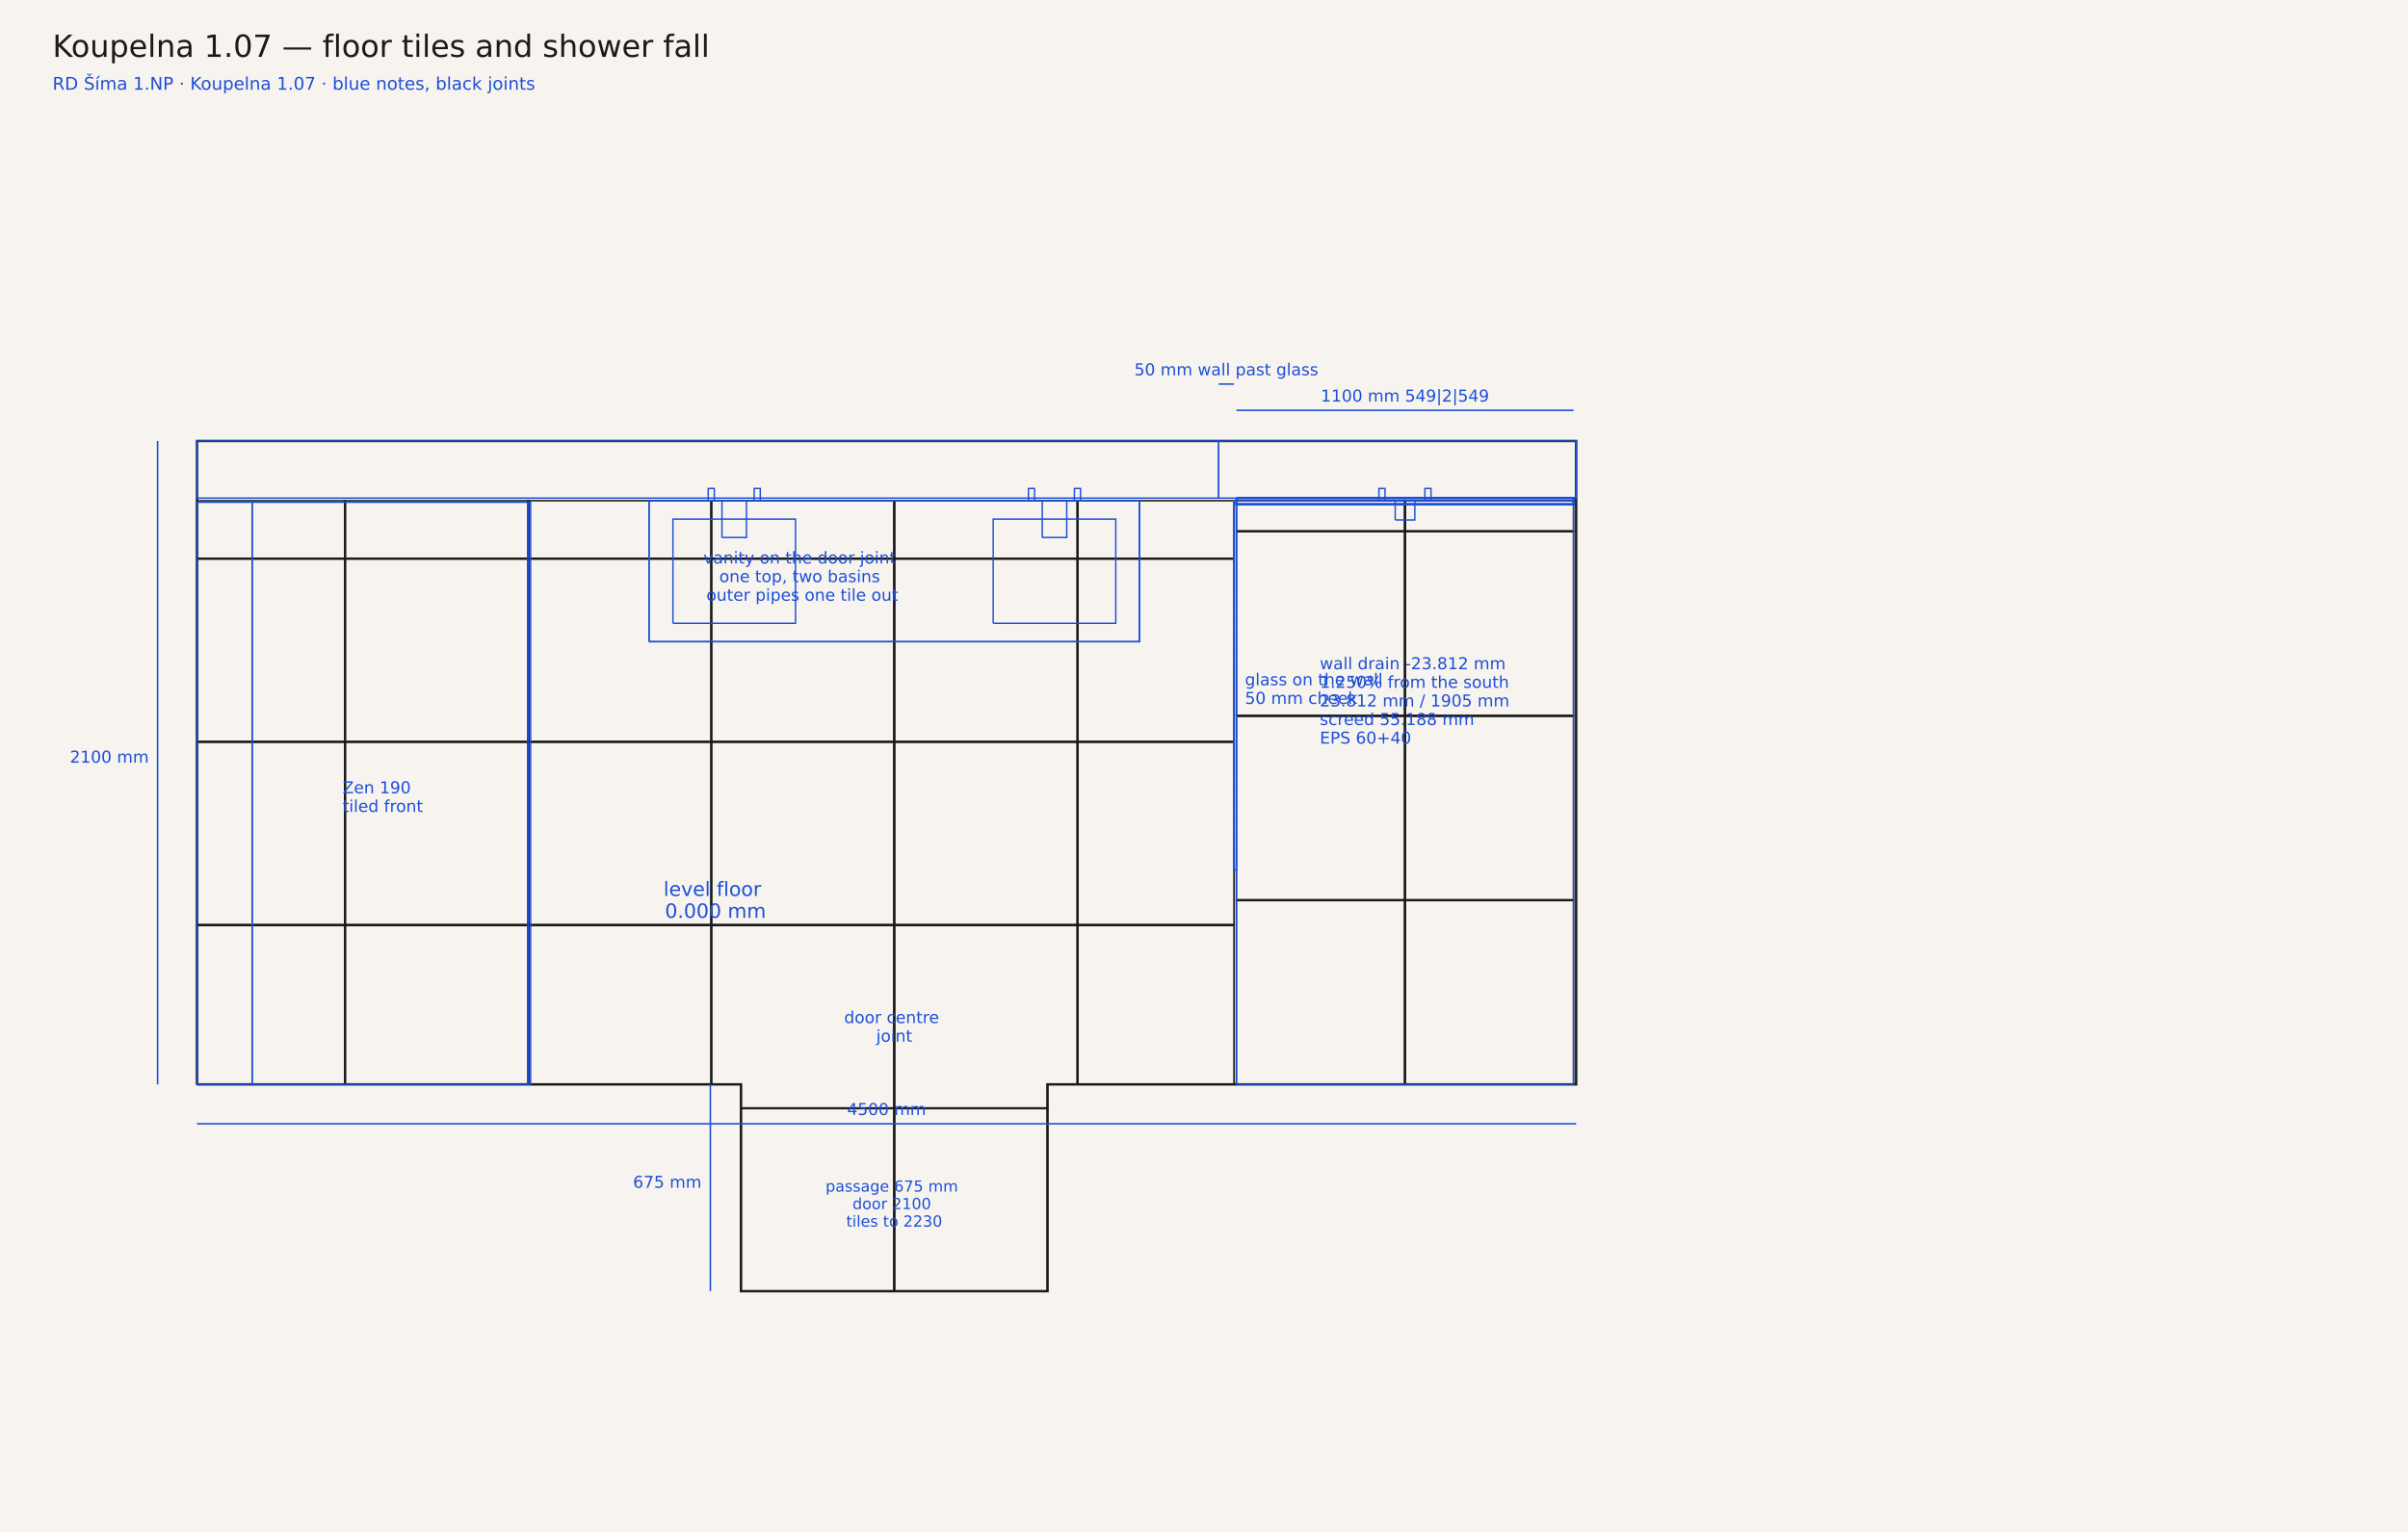
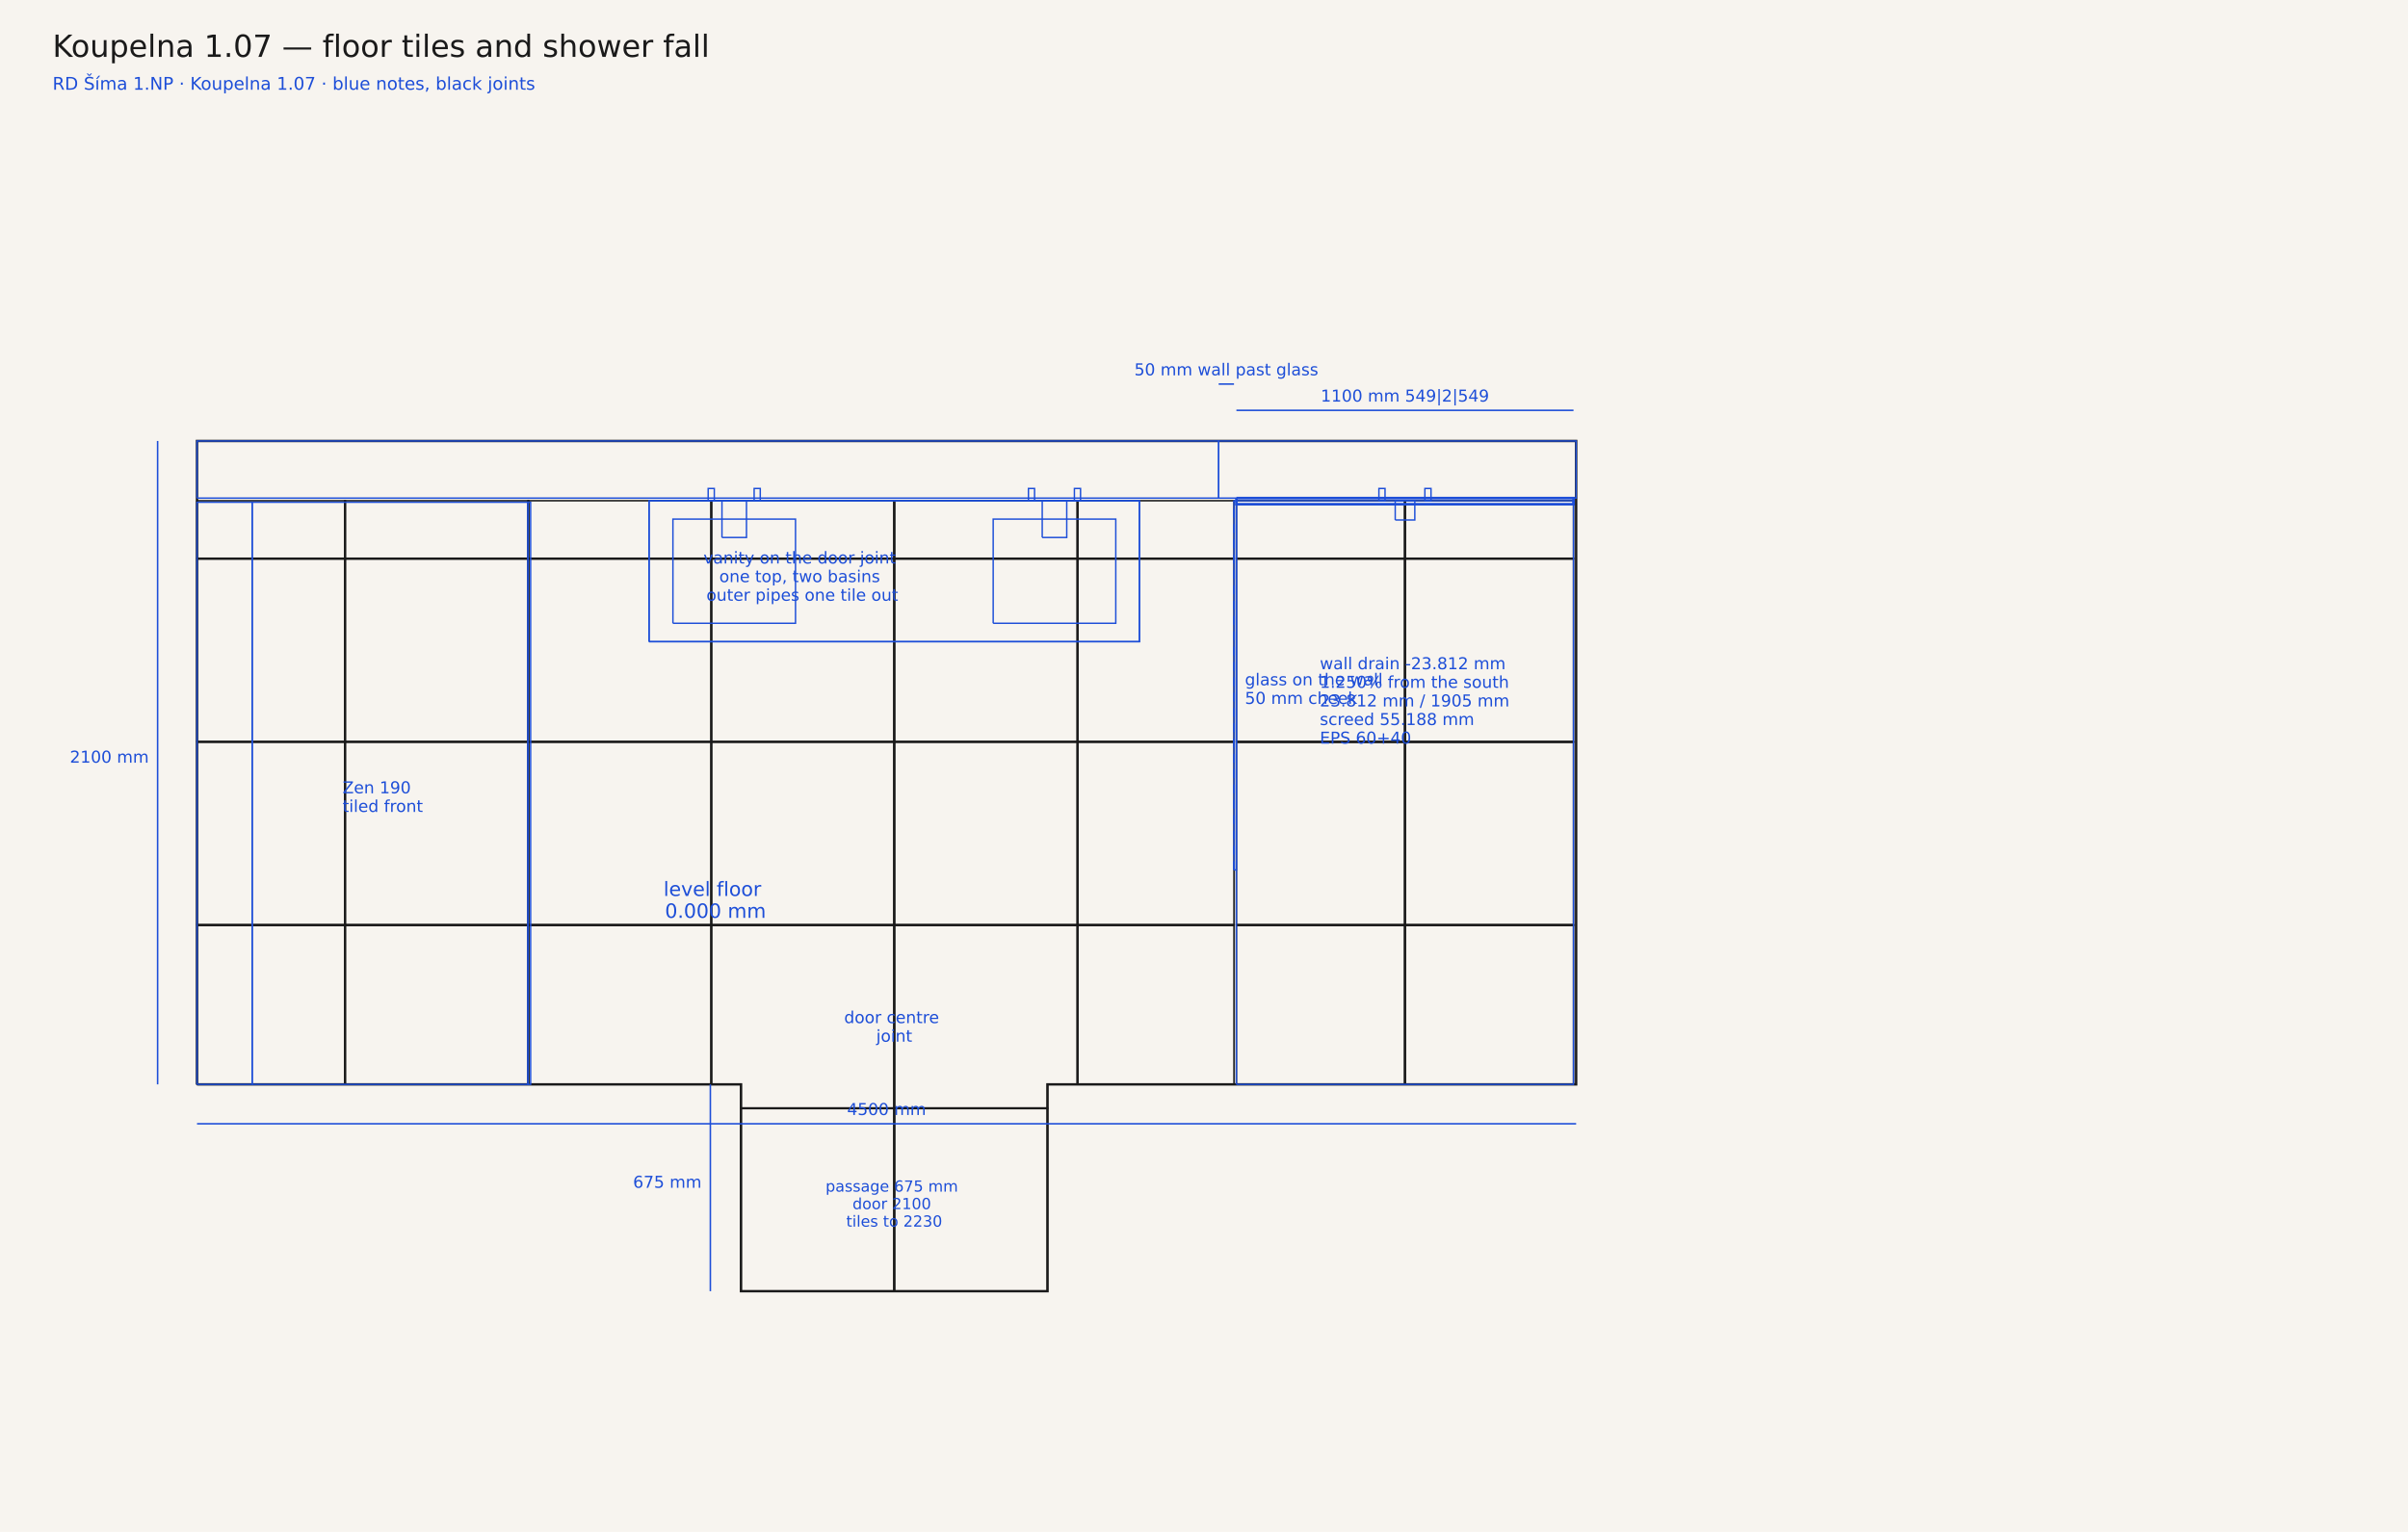
<svg xmlns="http://www.w3.org/2000/svg" width="2200" height="1400" viewBox="0 0 2200 1400">
  <rect width="2200" height="1400" fill="#f7f4ef" />
  <text x="48" y="52" font-family="DejaVu Sans, sans-serif" font-size="28" fill="#1a1a1a">Koupelna 1.07 — floor tiles and shower fall</text>
  <text x="48" y="82" font-family="DejaVu Sans, sans-serif" font-size="16" fill="#1d4ed8">RD Šíma 1.NP · Koupelna 1.07 · blue notes, black joints</text>
  <polyline points="180.0,991.0 677.0,991.0 677.0,1180.0 957.0,1180.0 957.0,991.0 1440.0,991.0 1440.0,403.0 180.0,403.0 180.0,991.0" fill="none" stroke="#1a1a1a" stroke-width="2.2" stroke-linejoin="miter" />
  <polyline points="180.0,845.7 315.0,845.7 315.0,991.0 180.0,991.0 180.0,845.7" fill="none" stroke="#1a1a1a" stroke-width="1.4" stroke-linejoin="miter" />
  <polyline points="180.0,678.2 315.0,678.2 315.0,845.1 180.0,845.1 180.0,678.2" fill="none" stroke="#1a1a1a" stroke-width="1.4" stroke-linejoin="miter" />
  <polyline points="180.0,510.8 315.0,510.8 315.0,677.7 180.0,677.7 180.0,510.8" fill="none" stroke="#1a1a1a" stroke-width="1.4" stroke-linejoin="miter" />
  <polyline points="180.0,457.6 315.0,457.6 315.0,510.2 180.0,510.2 180.0,457.6" fill="none" stroke="#1a1a1a" stroke-width="1.4" stroke-linejoin="miter" />
  <polyline points="315.5,845.7 482.4,845.7 482.4,991.0 315.5,991.0 315.5,845.7" fill="none" stroke="#1a1a1a" stroke-width="1.4" stroke-linejoin="miter" />
  <polyline points="315.5,678.2 482.4,678.2 482.4,845.1 315.5,845.1 315.5,678.2" fill="none" stroke="#1a1a1a" stroke-width="1.4" stroke-linejoin="miter" />
  <polyline points="315.5,510.8 482.4,510.8 482.4,677.7 315.5,677.7 315.5,510.8" fill="none" stroke="#1a1a1a" stroke-width="1.4" stroke-linejoin="miter" />
  <polyline points="315.5,457.6 482.4,457.6 482.4,510.2 315.5,510.2 315.5,457.6" fill="none" stroke="#1a1a1a" stroke-width="1.4" stroke-linejoin="miter" />
  <polyline points="483.0,991.0 483.0,845.7 649.6,845.7 649.6,991.0 483.0,991.0" fill="none" stroke="#1a1a1a" stroke-width="1.4" stroke-linejoin="miter" />
  <polyline points="483.0,845.1 483.0,678.2 649.6,678.2 649.6,845.1 483.0,845.1" fill="none" stroke="#1a1a1a" stroke-width="1.4" stroke-linejoin="miter" />
  <polyline points="483.0,677.7 483.0,510.8 649.6,510.8 649.6,677.7 483.0,677.7" fill="none" stroke="#1a1a1a" stroke-width="1.4" stroke-linejoin="miter" />
  <polyline points="483.0,510.2 483.0,457.6 649.6,457.6 649.6,510.2 483.0,510.2" fill="none" stroke="#1a1a1a" stroke-width="1.4" stroke-linejoin="miter" />
  <polyline points="677.0,1013.1 816.7,1013.1 816.7,1180.0 677.0,1180.0 677.0,1013.1" fill="none" stroke="#1a1a1a" stroke-width="1.4" stroke-linejoin="miter" />
  <polyline points="816.7,845.7 816.7,1012.6 677.0,1012.6 677.0,991.0 650.1,991.0 650.1,845.7 816.7,845.7" fill="none" stroke="#1a1a1a" stroke-width="1.4" stroke-linejoin="miter" />
  <polyline points="816.7,678.2 816.7,845.1 650.1,845.1 650.1,678.2 816.7,678.2" fill="none" stroke="#1a1a1a" stroke-width="1.4" stroke-linejoin="miter" />
  <polyline points="816.7,510.8 816.7,677.7 650.1,677.7 650.1,510.8 816.7,510.8" fill="none" stroke="#1a1a1a" stroke-width="1.4" stroke-linejoin="miter" />
  <polyline points="816.7,457.6 816.7,510.2 650.1,510.2 650.1,457.6 816.7,457.6" fill="none" stroke="#1a1a1a" stroke-width="1.4" stroke-linejoin="miter" />
  <polyline points="817.3,1013.1 957.0,1013.1 957.0,1180.0 817.3,1180.0 817.3,1013.1" fill="none" stroke="#1a1a1a" stroke-width="1.4" stroke-linejoin="miter" />
  <polyline points="817.3,845.7 984.2,845.7 984.2,991.0 957.0,991.0 957.0,1012.6 817.3,1012.6 817.3,845.7" fill="none" stroke="#1a1a1a" stroke-width="1.4" stroke-linejoin="miter" />
  <polyline points="817.3,678.2 984.2,678.2 984.2,845.1 817.3,845.1 817.3,678.2" fill="none" stroke="#1a1a1a" stroke-width="1.4" stroke-linejoin="miter" />
  <polyline points="817.3,510.8 984.2,510.8 984.2,677.7 817.3,677.7 817.3,510.8" fill="none" stroke="#1a1a1a" stroke-width="1.4" stroke-linejoin="miter" />
  <polyline points="817.3,457.6 984.2,457.6 984.2,510.2 817.3,510.2 817.3,457.6" fill="none" stroke="#1a1a1a" stroke-width="1.4" stroke-linejoin="miter" />
  <polyline points="984.7,845.7 1127.4,845.7 1127.4,991.0 984.7,991.0 984.7,845.7" fill="none" stroke="#1a1a1a" stroke-width="1.4" stroke-linejoin="miter" />
  <polyline points="984.7,678.2 1127.4,678.2 1127.4,845.1 984.7,845.1 984.7,678.2" fill="none" stroke="#1a1a1a" stroke-width="1.4" stroke-linejoin="miter" />
  <polyline points="984.7,510.8 1127.4,510.8 1127.4,677.7 984.7,677.7 984.7,510.8" fill="none" stroke="#1a1a1a" stroke-width="1.4" stroke-linejoin="miter" />
  <polyline points="984.7,457.6 1127.4,457.6 1127.4,510.2 984.7,510.2 984.7,457.6" fill="none" stroke="#1a1a1a" stroke-width="1.4" stroke-linejoin="miter" />
-   <polyline points="1129.6,991.0 1283.3,991.0 1283.3,823.0 1129.6,823.0 1129.6,991.0" fill="none" stroke="#1a1a1a" stroke-width="1.4" stroke-linejoin="miter" />
-   <polyline points="1129.6,822.4 1283.3,822.4 1283.3,654.5 1129.6,654.5 1129.6,822.4" fill="none" stroke="#1a1a1a" stroke-width="1.4" stroke-linejoin="miter" />
-   <polyline points="1129.6,653.9 1283.3,653.9 1283.3,485.9 1129.6,485.9 1129.6,653.9" fill="none" stroke="#1a1a1a" stroke-width="1.4" stroke-linejoin="miter" />
-   <polyline points="1129.6,485.3 1283.3,485.3 1283.3,457.6 1129.6,457.6 1129.6,485.3" fill="none" stroke="#1a1a1a" stroke-width="1.4" stroke-linejoin="miter" />
-   <polyline points="1283.9,991.0 1437.6,991.0 1437.6,823.0 1283.9,823.0 1283.9,991.0" fill="none" stroke="#1a1a1a" stroke-width="1.4" stroke-linejoin="miter" />
-   <polyline points="1283.9,822.4 1437.6,822.4 1437.6,654.5 1283.9,654.5 1283.9,822.4" fill="none" stroke="#1a1a1a" stroke-width="1.4" stroke-linejoin="miter" />
-   <polyline points="1283.9,653.9 1437.6,653.9 1437.6,485.9 1283.9,485.9 1283.9,653.9" fill="none" stroke="#1a1a1a" stroke-width="1.4" stroke-linejoin="miter" />
-   <polyline points="1283.9,485.3 1437.6,485.3 1437.6,457.6 1283.9,457.6 1283.9,485.3" fill="none" stroke="#1a1a1a" stroke-width="1.4" stroke-linejoin="miter" />
+   <polyline points="1129.6,991.0 1283.3,991.0 1283.3,845.7 1129.6,845.7 1129.6,991.0" fill="none" stroke="#1a1a1a" stroke-width="1.4" stroke-linejoin="miter" />
+   <polyline points="1129.6,845.1 1283.3,845.1 1283.3,678.3 1129.6,678.3 1129.6,845.1" fill="none" stroke="#1a1a1a" stroke-width="1.4" stroke-linejoin="miter" />
+   <polyline points="1129.6,677.7 1283.3,677.7 1283.3,510.8 1129.6,510.8 1129.6,677.7" fill="none" stroke="#1a1a1a" stroke-width="1.4" stroke-linejoin="miter" />
+   <polyline points="1129.6,510.2 1283.3,510.2 1283.3,457.6 1129.6,457.6 1129.6,510.2" fill="none" stroke="#1a1a1a" stroke-width="1.4" stroke-linejoin="miter" />
+   <polyline points="1283.9,991.0 1437.6,991.0 1437.6,845.7 1283.9,845.7 1283.9,991.0" fill="none" stroke="#1a1a1a" stroke-width="1.4" stroke-linejoin="miter" />
+   <polyline points="1283.9,845.1 1437.6,845.1 1437.6,678.3 1283.9,678.3 1283.9,845.1" fill="none" stroke="#1a1a1a" stroke-width="1.4" stroke-linejoin="miter" />
+   <polyline points="1283.9,677.7 1437.6,677.7 1437.6,510.8 1283.9,510.8 1283.9,677.7" fill="none" stroke="#1a1a1a" stroke-width="1.4" stroke-linejoin="miter" />
+   <polyline points="1283.9,510.2 1437.6,510.2 1437.6,457.6 1283.9,457.6 1283.9,510.2" fill="none" stroke="#1a1a1a" stroke-width="1.4" stroke-linejoin="miter" />
  <polyline points="180.0,845.7 315.0,845.7 315.0,845.1 180.0,845.1 180.0,845.7" fill="none" stroke="#1a1a1a" stroke-width="1.4" stroke-linejoin="miter" />
  <polyline points="180.0,678.2 315.0,678.2 315.0,677.7 180.0,677.7 180.0,678.2" fill="none" stroke="#1a1a1a" stroke-width="1.4" stroke-linejoin="miter" />
  <polyline points="180.0,510.8 315.0,510.8 315.0,510.2 180.0,510.2 180.0,510.8" fill="none" stroke="#1a1a1a" stroke-width="1.4" stroke-linejoin="miter" />
  <polyline points="315.0,991.0 315.5,991.0 315.5,845.7 315.0,845.7 315.0,991.0" fill="none" stroke="#1a1a1a" stroke-width="1.4" stroke-linejoin="miter" />
  <polyline points="315.5,845.7 482.4,845.7 482.4,845.1 315.5,845.1 315.5,845.7" fill="none" stroke="#1a1a1a" stroke-width="1.4" stroke-linejoin="miter" />
  <polyline points="315.0,845.7 315.5,845.7 315.5,845.1 315.0,845.1 315.0,845.7" fill="none" stroke="#1a1a1a" stroke-width="1.4" stroke-linejoin="miter" />
  <polyline points="315.0,845.1 315.5,845.1 315.5,678.2 315.0,678.2 315.0,845.1" fill="none" stroke="#1a1a1a" stroke-width="1.4" stroke-linejoin="miter" />
  <polyline points="315.5,678.2 482.4,678.2 482.4,677.7 315.5,677.7 315.5,678.2" fill="none" stroke="#1a1a1a" stroke-width="1.4" stroke-linejoin="miter" />
  <polyline points="315.0,678.2 315.5,678.2 315.5,677.7 315.0,677.7 315.0,678.2" fill="none" stroke="#1a1a1a" stroke-width="1.4" stroke-linejoin="miter" />
  <polyline points="315.0,677.7 315.5,677.7 315.5,510.8 315.0,510.8 315.0,677.7" fill="none" stroke="#1a1a1a" stroke-width="1.4" stroke-linejoin="miter" />
  <polyline points="315.5,510.8 482.4,510.8 482.4,510.2 315.5,510.2 315.5,510.8" fill="none" stroke="#1a1a1a" stroke-width="1.4" stroke-linejoin="miter" />
  <polyline points="315.0,510.8 315.5,510.8 315.5,510.2 315.0,510.2 315.0,510.8" fill="none" stroke="#1a1a1a" stroke-width="1.4" stroke-linejoin="miter" />
  <polyline points="315.0,510.2 315.5,510.2 315.5,457.6 315.0,457.6 315.0,510.2" fill="none" stroke="#1a1a1a" stroke-width="1.4" stroke-linejoin="miter" />
  <polyline points="482.4,991.0 483.0,991.0 483.0,845.7 482.4,845.7 482.4,991.0" fill="none" stroke="#1a1a1a" stroke-width="1.4" stroke-linejoin="miter" />
  <polyline points="483.0,845.7 649.8,845.7 649.8,845.1 483.0,845.1 483.0,845.7" fill="none" stroke="#1a1a1a" stroke-width="1.4" stroke-linejoin="miter" />
  <polyline points="482.4,845.7 483.0,845.7 483.0,845.1 482.4,845.1 482.4,845.7" fill="none" stroke="#1a1a1a" stroke-width="1.4" stroke-linejoin="miter" />
  <polyline points="482.4,845.1 483.0,845.1 483.0,678.2 482.4,678.2 482.4,845.1" fill="none" stroke="#1a1a1a" stroke-width="1.4" stroke-linejoin="miter" />
  <polyline points="483.0,678.2 649.8,678.2 649.8,677.7 483.0,677.7 483.0,678.2" fill="none" stroke="#1a1a1a" stroke-width="1.4" stroke-linejoin="miter" />
  <polyline points="482.4,678.2 483.0,678.2 483.0,677.7 482.4,677.7 482.4,678.2" fill="none" stroke="#1a1a1a" stroke-width="1.4" stroke-linejoin="miter" />
  <polyline points="482.4,677.7 483.0,677.7 483.0,510.8 482.4,510.8 482.4,677.7" fill="none" stroke="#1a1a1a" stroke-width="1.4" stroke-linejoin="miter" />
  <polyline points="483.0,510.8 649.8,510.8 649.8,510.2 483.0,510.2 483.0,510.8" fill="none" stroke="#1a1a1a" stroke-width="1.4" stroke-linejoin="miter" />
  <polyline points="482.4,510.8 483.0,510.8 483.0,510.2 482.4,510.2 482.4,510.8" fill="none" stroke="#1a1a1a" stroke-width="1.4" stroke-linejoin="miter" />
  <polyline points="482.4,510.2 483.0,510.2 483.0,457.6 482.4,457.6 482.4,510.2" fill="none" stroke="#1a1a1a" stroke-width="1.4" stroke-linejoin="miter" />
  <polyline points="816.7,1180.0 817.3,1180.0 817.3,1013.1 816.7,1013.1 816.7,1180.0" fill="none" stroke="#1a1a1a" stroke-width="1.4" stroke-linejoin="miter" />
  <polyline points="677.0,1013.1 816.7,1013.1 816.7,1012.6 677.0,1012.6 677.0,1013.1" fill="none" stroke="#1a1a1a" stroke-width="1.4" stroke-linejoin="miter" />
  <polyline points="816.7,1013.1 817.3,1013.1 817.3,1012.6 816.7,1012.6 816.7,1013.1" fill="none" stroke="#1a1a1a" stroke-width="1.4" stroke-linejoin="miter" />
  <polyline points="816.7,1012.6 817.3,1012.6 817.3,845.7 816.7,845.7 816.7,1012.6" fill="none" stroke="#1a1a1a" stroke-width="1.4" stroke-linejoin="miter" />
  <polyline points="649.8,845.7 816.7,845.7 816.7,845.1 649.8,845.1 649.8,845.7" fill="none" stroke="#1a1a1a" stroke-width="1.4" stroke-linejoin="miter" />
  <polyline points="816.7,845.7 817.3,845.7 817.3,845.1 816.7,845.1 816.7,845.7" fill="none" stroke="#1a1a1a" stroke-width="1.4" stroke-linejoin="miter" />
  <polyline points="816.7,845.1 817.3,845.1 817.3,678.2 816.7,678.2 816.7,845.1" fill="none" stroke="#1a1a1a" stroke-width="1.4" stroke-linejoin="miter" />
  <polyline points="649.8,678.2 816.7,678.2 816.7,677.7 649.8,677.7 649.8,678.2" fill="none" stroke="#1a1a1a" stroke-width="1.4" stroke-linejoin="miter" />
  <polyline points="816.7,678.2 817.3,678.2 817.3,677.7 816.7,677.7 816.7,678.2" fill="none" stroke="#1a1a1a" stroke-width="1.4" stroke-linejoin="miter" />
  <polyline points="816.7,677.7 817.3,677.7 817.3,510.8 816.7,510.8 816.7,677.7" fill="none" stroke="#1a1a1a" stroke-width="1.4" stroke-linejoin="miter" />
  <polyline points="649.8,510.8 816.7,510.8 816.7,510.2 649.8,510.2 649.8,510.8" fill="none" stroke="#1a1a1a" stroke-width="1.4" stroke-linejoin="miter" />
  <polyline points="816.7,510.8 817.3,510.8 817.3,510.2 816.7,510.2 816.7,510.8" fill="none" stroke="#1a1a1a" stroke-width="1.4" stroke-linejoin="miter" />
  <polyline points="816.7,510.2 817.3,510.2 817.3,457.6 816.7,457.6 816.7,510.2" fill="none" stroke="#1a1a1a" stroke-width="1.4" stroke-linejoin="miter" />
  <polyline points="817.3,1013.1 957.0,1013.1 957.0,1012.6 817.3,1012.6 817.3,1013.1" fill="none" stroke="#1a1a1a" stroke-width="1.4" stroke-linejoin="miter" />
  <polyline points="984.2,991.0 984.7,991.0 984.7,845.7 984.2,845.7 984.2,991.0" fill="none" stroke="#1a1a1a" stroke-width="1.4" stroke-linejoin="miter" />
  <polyline points="817.3,845.7 984.2,845.7 984.2,845.1 817.3,845.1 817.3,845.7" fill="none" stroke="#1a1a1a" stroke-width="1.4" stroke-linejoin="miter" />
  <polyline points="984.2,845.7 984.7,845.7 984.7,845.1 984.2,845.1 984.2,845.7" fill="none" stroke="#1a1a1a" stroke-width="1.4" stroke-linejoin="miter" />
  <polyline points="984.2,845.1 984.7,845.1 984.7,678.2 984.2,678.2 984.2,845.1" fill="none" stroke="#1a1a1a" stroke-width="1.4" stroke-linejoin="miter" />
  <polyline points="817.3,678.2 984.2,678.2 984.2,677.7 817.3,677.7 817.3,678.2" fill="none" stroke="#1a1a1a" stroke-width="1.4" stroke-linejoin="miter" />
  <polyline points="984.2,678.2 984.7,678.2 984.7,677.7 984.2,677.7 984.2,678.2" fill="none" stroke="#1a1a1a" stroke-width="1.4" stroke-linejoin="miter" />
  <polyline points="984.2,677.7 984.7,677.7 984.7,510.8 984.2,510.8 984.2,677.7" fill="none" stroke="#1a1a1a" stroke-width="1.4" stroke-linejoin="miter" />
  <polyline points="817.3,510.8 984.2,510.8 984.2,510.2 817.3,510.2 817.3,510.8" fill="none" stroke="#1a1a1a" stroke-width="1.4" stroke-linejoin="miter" />
  <polyline points="984.2,510.8 984.7,510.8 984.7,510.2 984.2,510.2 984.2,510.8" fill="none" stroke="#1a1a1a" stroke-width="1.4" stroke-linejoin="miter" />
  <polyline points="984.2,510.2 984.7,510.2 984.7,457.6 984.2,457.6 984.2,510.2" fill="none" stroke="#1a1a1a" stroke-width="1.4" stroke-linejoin="miter" />
  <polyline points="984.7,845.7 1127.4,845.7 1127.4,845.1 984.7,845.1 984.7,845.7" fill="none" stroke="#1a1a1a" stroke-width="1.4" stroke-linejoin="miter" />
  <polyline points="984.7,678.2 1127.4,678.2 1127.4,677.7 984.7,677.7 984.7,678.2" fill="none" stroke="#1a1a1a" stroke-width="1.4" stroke-linejoin="miter" />
  <polyline points="984.7,510.8 1127.4,510.8 1127.4,510.2 984.7,510.2 984.7,510.8" fill="none" stroke="#1a1a1a" stroke-width="1.4" stroke-linejoin="miter" />
  <polyline points="649.6,991.0 650.1,991.0 650.1,845.7 649.6,845.7 649.6,991.0" fill="none" stroke="#1a1a1a" stroke-width="1.4" stroke-linejoin="miter" />
  <polyline points="649.6,845.1 650.1,845.1 650.1,678.2 649.6,678.2 649.6,845.1" fill="none" stroke="#1a1a1a" stroke-width="1.4" stroke-linejoin="miter" />
  <polyline points="649.6,677.7 650.1,677.7 650.1,510.8 649.6,510.8 649.6,677.7" fill="none" stroke="#1a1a1a" stroke-width="1.4" stroke-linejoin="miter" />
  <polyline points="649.6,510.2 650.1,510.2 650.1,457.6 649.6,457.6 649.6,510.2" fill="none" stroke="#1a1a1a" stroke-width="1.4" stroke-linejoin="miter" />
-   <polyline points="1283.3,991.0 1283.9,991.0 1283.9,823.0 1283.3,823.0 1283.3,991.0" fill="none" stroke="#1a1a1a" stroke-width="1.4" stroke-linejoin="miter" />
-   <polyline points="1129.6,823.0 1283.3,823.0 1283.3,822.4 1129.6,822.4 1129.6,823.0" fill="none" stroke="#1a1a1a" stroke-width="1.4" stroke-linejoin="miter" />
-   <polyline points="1283.3,823.0 1283.9,823.0 1283.9,822.4 1283.3,822.4 1283.3,823.0" fill="none" stroke="#1a1a1a" stroke-width="1.4" stroke-linejoin="miter" />
-   <polyline points="1283.3,822.4 1283.9,822.4 1283.9,654.5 1283.3,654.5 1283.3,822.4" fill="none" stroke="#1a1a1a" stroke-width="1.4" stroke-linejoin="miter" />
-   <polyline points="1129.6,654.5 1283.3,654.5 1283.3,653.9 1129.6,653.9 1129.6,654.5" fill="none" stroke="#1a1a1a" stroke-width="1.4" stroke-linejoin="miter" />
-   <polyline points="1283.3,654.5 1283.9,654.5 1283.9,653.9 1283.3,653.9 1283.3,654.5" fill="none" stroke="#1a1a1a" stroke-width="1.4" stroke-linejoin="miter" />
-   <polyline points="1283.3,653.9 1283.9,653.9 1283.9,485.9 1283.3,485.9 1283.3,653.9" fill="none" stroke="#1a1a1a" stroke-width="1.4" stroke-linejoin="miter" />
-   <polyline points="1129.6,485.9 1283.3,485.9 1283.3,485.3 1129.6,485.3 1129.6,485.9" fill="none" stroke="#1a1a1a" stroke-width="1.4" stroke-linejoin="miter" />
-   <polyline points="1283.3,485.9 1283.9,485.9 1283.9,485.3 1283.3,485.3 1283.3,485.9" fill="none" stroke="#1a1a1a" stroke-width="1.4" stroke-linejoin="miter" />
-   <polyline points="1283.3,485.3 1283.9,485.3 1283.9,457.6 1283.3,457.6 1283.3,485.3" fill="none" stroke="#1a1a1a" stroke-width="1.4" stroke-linejoin="miter" />
-   <polyline points="1283.9,823.0 1437.6,823.0 1437.6,822.4 1283.9,822.4 1283.9,823.0" fill="none" stroke="#1a1a1a" stroke-width="1.4" stroke-linejoin="miter" />
-   <polyline points="1283.9,654.5 1437.6,654.5 1437.6,653.9 1283.9,653.9 1283.9,654.5" fill="none" stroke="#1a1a1a" stroke-width="1.4" stroke-linejoin="miter" />
-   <polyline points="1283.9,485.9 1437.6,485.9 1437.6,485.3 1283.9,485.3 1283.9,485.9" fill="none" stroke="#1a1a1a" stroke-width="1.4" stroke-linejoin="miter" />
+   <polyline points="1283.3,991.0 1283.9,991.0 1283.9,845.7 1283.3,845.7 1283.3,991.0" fill="none" stroke="#1a1a1a" stroke-width="1.4" stroke-linejoin="miter" />
+   <polyline points="1129.6,845.7 1283.3,845.7 1283.3,845.1 1129.6,845.1 1129.6,845.7" fill="none" stroke="#1a1a1a" stroke-width="1.4" stroke-linejoin="miter" />
+   <polyline points="1283.3,845.7 1283.9,845.7 1283.9,845.1 1283.3,845.1 1283.3,845.7" fill="none" stroke="#1a1a1a" stroke-width="1.4" stroke-linejoin="miter" />
+   <polyline points="1283.3,845.1 1283.9,845.1 1283.9,678.3 1283.3,678.3 1283.3,845.1" fill="none" stroke="#1a1a1a" stroke-width="1.4" stroke-linejoin="miter" />
+   <polyline points="1129.6,678.3 1283.3,678.3 1283.3,677.7 1129.6,677.7 1129.6,678.3" fill="none" stroke="#1a1a1a" stroke-width="1.4" stroke-linejoin="miter" />
+   <polyline points="1283.3,678.3 1283.9,678.3 1283.9,677.7 1283.3,677.7 1283.3,678.3" fill="none" stroke="#1a1a1a" stroke-width="1.4" stroke-linejoin="miter" />
+   <polyline points="1283.3,677.7 1283.9,677.7 1283.9,510.8 1283.3,510.8 1283.3,677.7" fill="none" stroke="#1a1a1a" stroke-width="1.4" stroke-linejoin="miter" />
+   <polyline points="1129.6,510.8 1283.3,510.8 1283.3,510.2 1129.6,510.2 1129.6,510.8" fill="none" stroke="#1a1a1a" stroke-width="1.4" stroke-linejoin="miter" />
+   <polyline points="1283.3,510.8 1283.9,510.8 1283.9,510.2 1283.3,510.2 1283.3,510.8" fill="none" stroke="#1a1a1a" stroke-width="1.4" stroke-linejoin="miter" />
+   <polyline points="1283.3,510.2 1283.9,510.2 1283.9,457.6 1283.3,457.6 1283.3,510.2" fill="none" stroke="#1a1a1a" stroke-width="1.4" stroke-linejoin="miter" />
+   <polyline points="1283.9,845.7 1437.6,845.7 1437.6,845.1 1283.9,845.1 1283.9,845.7" fill="none" stroke="#1a1a1a" stroke-width="1.4" stroke-linejoin="miter" />
+   <polyline points="1283.9,678.3 1437.6,678.3 1437.6,677.7 1283.9,677.7 1283.9,678.3" fill="none" stroke="#1a1a1a" stroke-width="1.4" stroke-linejoin="miter" />
+   <polyline points="1283.9,510.8 1437.6,510.8 1437.6,510.2 1283.9,510.2 1283.9,510.8" fill="none" stroke="#1a1a1a" stroke-width="1.4" stroke-linejoin="miter" />
  <line x1="1127.4" y1="795.0" x2="1127.4" y2="457.6" stroke="#1d4ed8" stroke-width="1.6" stroke-dasharray="8 6" />
  <polyline points="230.4,991.0 482.4,991.0 482.4,459.0 230.4,459.0 230.4,991.0" fill="none" stroke="#1d4ed8" stroke-width="1.3" stroke-linejoin="miter" />
  <polyline points="614.8,569.6 726.8,569.6 726.8,474.4 614.8,474.4 614.8,569.6" fill="none" stroke="#1d4ed8" stroke-width="1.3" stroke-linejoin="miter" />
  <polyline points="907.4,569.6 1019.4,569.6 1019.4,474.4 907.4,474.4 907.4,569.6" fill="none" stroke="#1d4ed8" stroke-width="1.3" stroke-linejoin="miter" />
  <polyline points="180.0,455.2 1113.4,455.2 1113.4,403.0 180.0,403.0 180.0,455.2" fill="none" stroke="#1d4ed8" stroke-width="1.3" stroke-linejoin="miter" />
  <polyline points="180.0,991.0 230.4,991.0 230.4,459.0 180.0,459.0 180.0,991.0" fill="none" stroke="#1d4ed8" stroke-width="1.3" stroke-linejoin="miter" />
  <polyline points="482.4,991.0 484.8,991.0 484.8,459.0 482.4,459.0 482.4,991.0" fill="none" stroke="#1d4ed8" stroke-width="1.3" stroke-linejoin="miter" />
  <polyline points="593.0,586.4 1041.0,586.4 1041.0,457.6 593.0,457.6 593.0,586.4" fill="none" stroke="#1d4ed8" stroke-width="1.3" stroke-linejoin="miter" />
  <polyline points="593.0,586.4 1041.0,586.4 1041.0,457.6 593.0,457.6 593.0,586.4" fill="none" stroke="#1d4ed8" stroke-width="1.3" stroke-linejoin="miter" />
  <polyline points="1113.4,455.2 1440.0,455.2 1440.0,403.0 1113.4,403.0 1113.4,455.2" fill="none" stroke="#1d4ed8" stroke-width="1.3" stroke-linejoin="miter" />
  <polyline points="1127.4,795.0 1129.6,795.0 1129.6,457.6 1127.4,457.6 1127.4,795.0" fill="none" stroke="#1d4ed8" stroke-width="1.3" stroke-linejoin="miter" />
  <polyline points="1129.6,991.0 1437.6,991.0 1437.6,457.6 1129.6,457.6 1129.6,991.0" fill="none" stroke="#1d4ed8" stroke-width="1.3" stroke-linejoin="miter" />
  <polyline points="1274.7,475.2 1292.6,475.2 1292.6,457.6 1274.7,457.6 1274.7,475.2" fill="none" stroke="#1d4ed8" stroke-width="1.3" stroke-linejoin="miter" />
  <polyline points="1259.8,457.6 1265.4,457.6 1265.4,446.4 1259.8,446.4 1259.8,457.6" fill="none" stroke="#1d4ed8" stroke-width="1.3" stroke-linejoin="miter" />
  <polyline points="1301.8,457.6 1307.4,457.6 1307.4,446.4 1301.8,446.4 1301.8,457.6" fill="none" stroke="#1d4ed8" stroke-width="1.3" stroke-linejoin="miter" />
  <polyline points="659.6,491.2 682.0,491.2 682.0,457.6 659.6,457.6 659.6,491.2" fill="none" stroke="#1d4ed8" stroke-width="1.3" stroke-linejoin="miter" />
  <polyline points="647.0,457.6 652.6,457.6 652.6,446.4 647.0,446.4 647.0,457.6" fill="none" stroke="#1d4ed8" stroke-width="1.3" stroke-linejoin="miter" />
  <polyline points="689.0,457.6 694.6,457.6 694.6,446.4 689.0,446.4 689.0,457.6" fill="none" stroke="#1d4ed8" stroke-width="1.3" stroke-linejoin="miter" />
  <polyline points="952.2,491.2 974.6,491.2 974.6,457.6 952.2,457.6 952.2,491.2" fill="none" stroke="#1d4ed8" stroke-width="1.3" stroke-linejoin="miter" />
  <polyline points="939.6,457.6 945.2,457.6 945.2,446.4 939.6,446.4 939.6,457.6" fill="none" stroke="#1d4ed8" stroke-width="1.3" stroke-linejoin="miter" />
  <polyline points="981.6,457.6 987.2,457.6 987.2,446.4 981.6,446.4 981.6,457.6" fill="none" stroke="#1d4ed8" stroke-width="1.3" stroke-linejoin="miter" />
  <polyline points="1129.6,455.2 1437.6,455.2 1437.6,460.8 1129.6,460.8 1129.6,455.2" fill="none" stroke="#1d4ed8" stroke-width="2.4" stroke-linejoin="miter" />
  <line x1="180.0" y1="1027.0" x2="180.0" y2="1027.0" stroke="#1d4ed8" stroke-width="1" />
  <line x1="1440.0" y1="1027.0" x2="1440.0" y2="1027.0" stroke="#1d4ed8" stroke-width="1" />
  <line x1="180.0" y1="1027.0" x2="1440.0" y2="1027.0" stroke="#1d4ed8" stroke-width="1.4" />
  <text y="1019.0" text-anchor="middle" font-family="DejaVu Sans, sans-serif" font-size="15" fill="#1d4ed8">
    <tspan x="810.0" dy="0">4500 mm</tspan>
  </text>
  <line x1="144.0" y1="991.0" x2="144.0" y2="991.0" stroke="#1d4ed8" stroke-width="1" />
  <line x1="144.0" y1="403.0" x2="144.0" y2="403.0" stroke="#1d4ed8" stroke-width="1" />
  <line x1="144.0" y1="991.0" x2="144.0" y2="403.0" stroke="#1d4ed8" stroke-width="1.4" />
  <text y="697.0" text-anchor="end" font-family="DejaVu Sans, sans-serif" font-size="15" fill="#1d4ed8">
    <tspan x="136.0" dy="0">2100 mm</tspan>
  </text>
  <line x1="649.0" y1="1180.0" x2="649.0" y2="1180.0" stroke="#1d4ed8" stroke-width="1" />
  <line x1="649.0" y1="991.0" x2="649.0" y2="991.0" stroke="#1d4ed8" stroke-width="1" />
  <line x1="649.0" y1="1180.0" x2="649.0" y2="991.0" stroke="#1d4ed8" stroke-width="1.4" />
  <text y="1085.5" text-anchor="end" font-family="DejaVu Sans, sans-serif" font-size="15" fill="#1d4ed8">
    <tspan x="641.0" dy="0">675 mm</tspan>
  </text>
  <line x1="1129.6" y1="375.0" x2="1129.6" y2="375.0" stroke="#1d4ed8" stroke-width="1" />
  <line x1="1437.6" y1="375.0" x2="1437.6" y2="375.0" stroke="#1d4ed8" stroke-width="1" />
  <line x1="1129.6" y1="375.0" x2="1437.6" y2="375.0" stroke="#1d4ed8" stroke-width="1.4" />
  <text y="367.0" text-anchor="middle" font-family="DejaVu Sans, sans-serif" font-size="15" fill="#1d4ed8">
    <tspan x="1283.6" dy="0">1100 mm 549|2|549</tspan>
  </text>
  <line x1="1113.4" y1="351.0" x2="1113.4" y2="351.0" stroke="#1d4ed8" stroke-width="1" />
  <line x1="1127.4" y1="351.0" x2="1127.4" y2="351.0" stroke="#1d4ed8" stroke-width="1" />
  <line x1="1113.4" y1="351.0" x2="1127.4" y2="351.0" stroke="#1d4ed8" stroke-width="1.4" />
  <text y="343.0" text-anchor="middle" font-family="DejaVu Sans, sans-serif" font-size="15" fill="#1d4ed8">
    <tspan x="1120.4" dy="0">50 mm wall past glass</tspan>
  </text>
  <text y="818.8" text-anchor="middle" font-family="DejaVu Sans, sans-serif" font-size="18" fill="#1d4ed8">
    <tspan x="653.7" dy="0">level floor</tspan>
    <tspan x="653.7" dy="20">0.000 mm</tspan>
  </text>
  <text y="611.6" text-anchor="start" font-family="DejaVu Sans, sans-serif" font-size="15" fill="#1d4ed8">
    <tspan x="1205.8" dy="0">wall drain -23.812 mm</tspan>
    <tspan x="1205.8" dy="17">1.250% from the south</tspan>
    <tspan x="1205.8" dy="17">23.812 mm / 1905 mm</tspan>
    <tspan x="1205.8" dy="17">screed 55.188 mm</tspan>
    <tspan x="1205.8" dy="17">EPS 60+40</tspan>
  </text>
  <text y="626.3" text-anchor="start" font-family="DejaVu Sans, sans-serif" font-size="15" fill="#1d4ed8">
    <tspan x="1137.4" dy="0">glass on the wall</tspan>
    <tspan x="1137.4" dy="17">50 mm cheek</tspan>
  </text>
  <text y="725.0" text-anchor="start" font-family="DejaVu Sans, sans-serif" font-size="15" fill="#1d4ed8">
    <tspan x="313.0" dy="0">Zen 190</tspan>
    <tspan x="313.0" dy="17">tiled front</tspan>
  </text>
  <text y="935.0" text-anchor="middle" font-family="DejaVu Sans, sans-serif" font-size="15" fill="#1d4ed8">
    <tspan x="817.0" dy="0">door centre</tspan>
    <tspan x="817.0" dy="17">joint</tspan>
  </text>
  <text y="1089.0" text-anchor="middle" font-family="DejaVu Sans, sans-serif" font-size="14" fill="#1d4ed8">
    <tspan x="817.0" dy="0">passage 675 mm</tspan>
    <tspan x="817.0" dy="16">door 2100</tspan>
    <tspan x="817.0" dy="16">tiles to 2230</tspan>
  </text>
  <text y="515.0" text-anchor="middle" font-family="DejaVu Sans, sans-serif" font-size="15" fill="#1d4ed8">
    <tspan x="733.0" dy="0">vanity on the door joint</tspan>
    <tspan x="733.0" dy="17">one top, two basins</tspan>
    <tspan x="733.0" dy="17">outer pipes one tile out</tspan>
  </text>
</svg>
